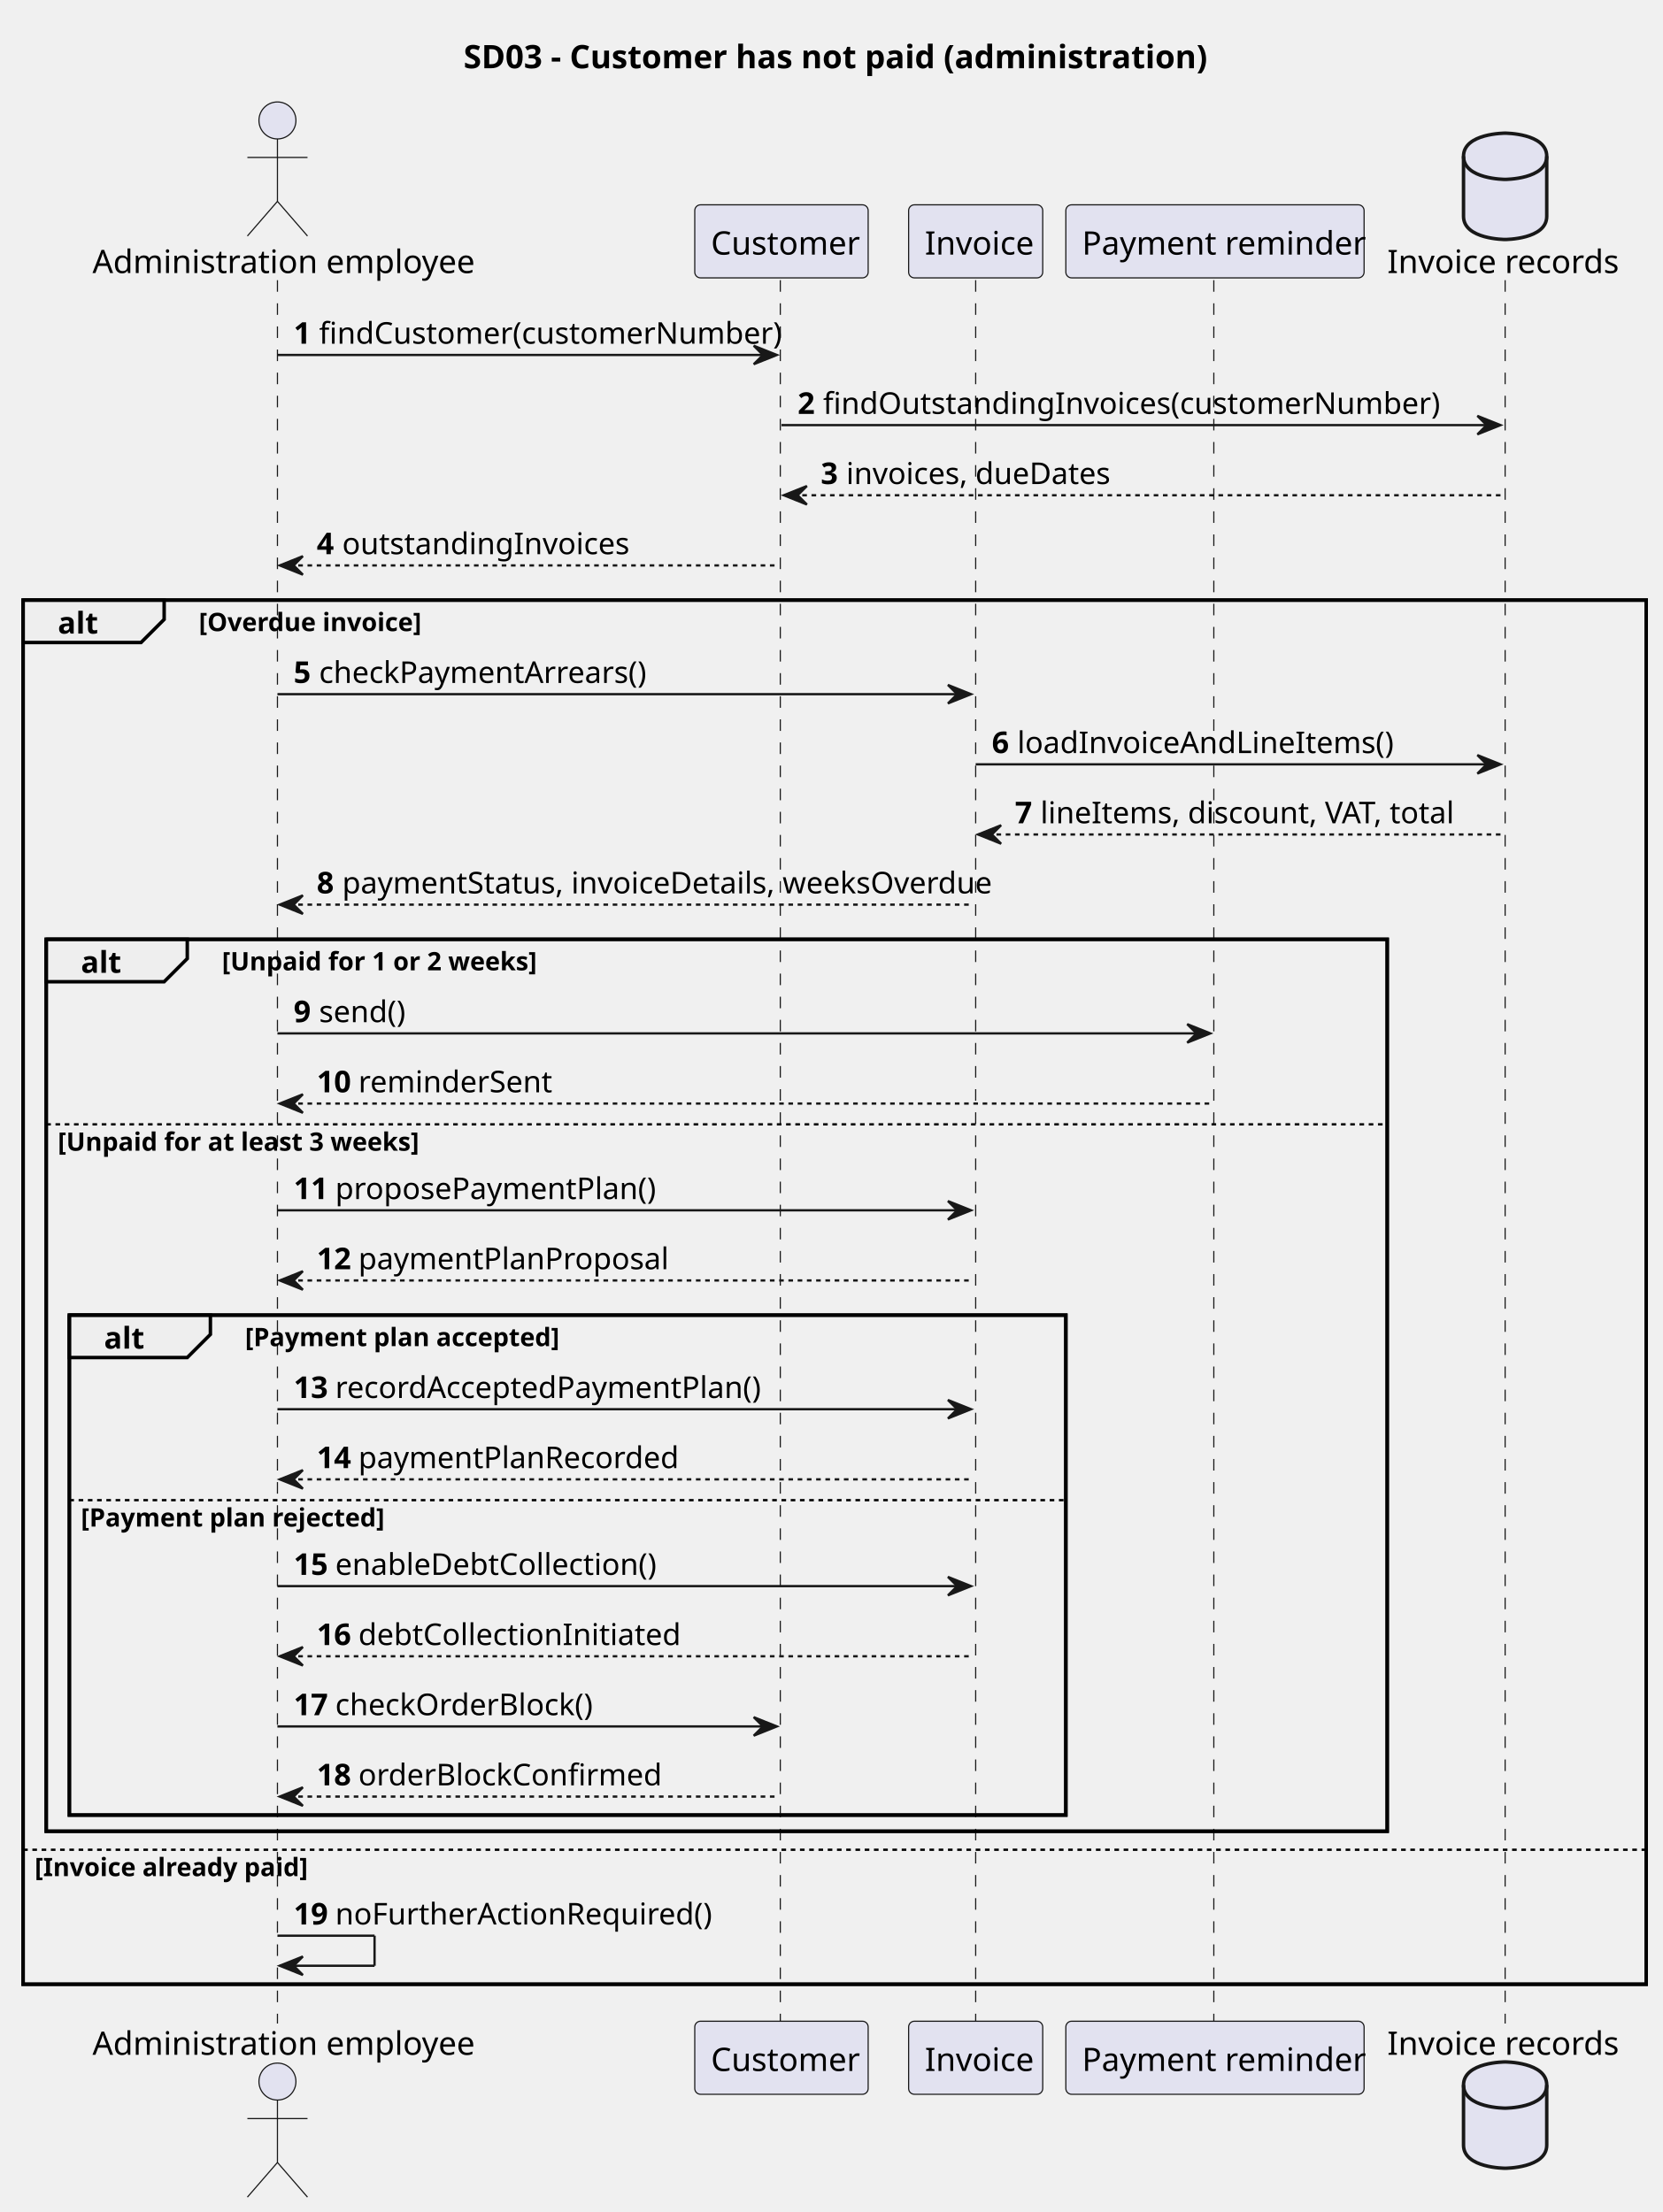
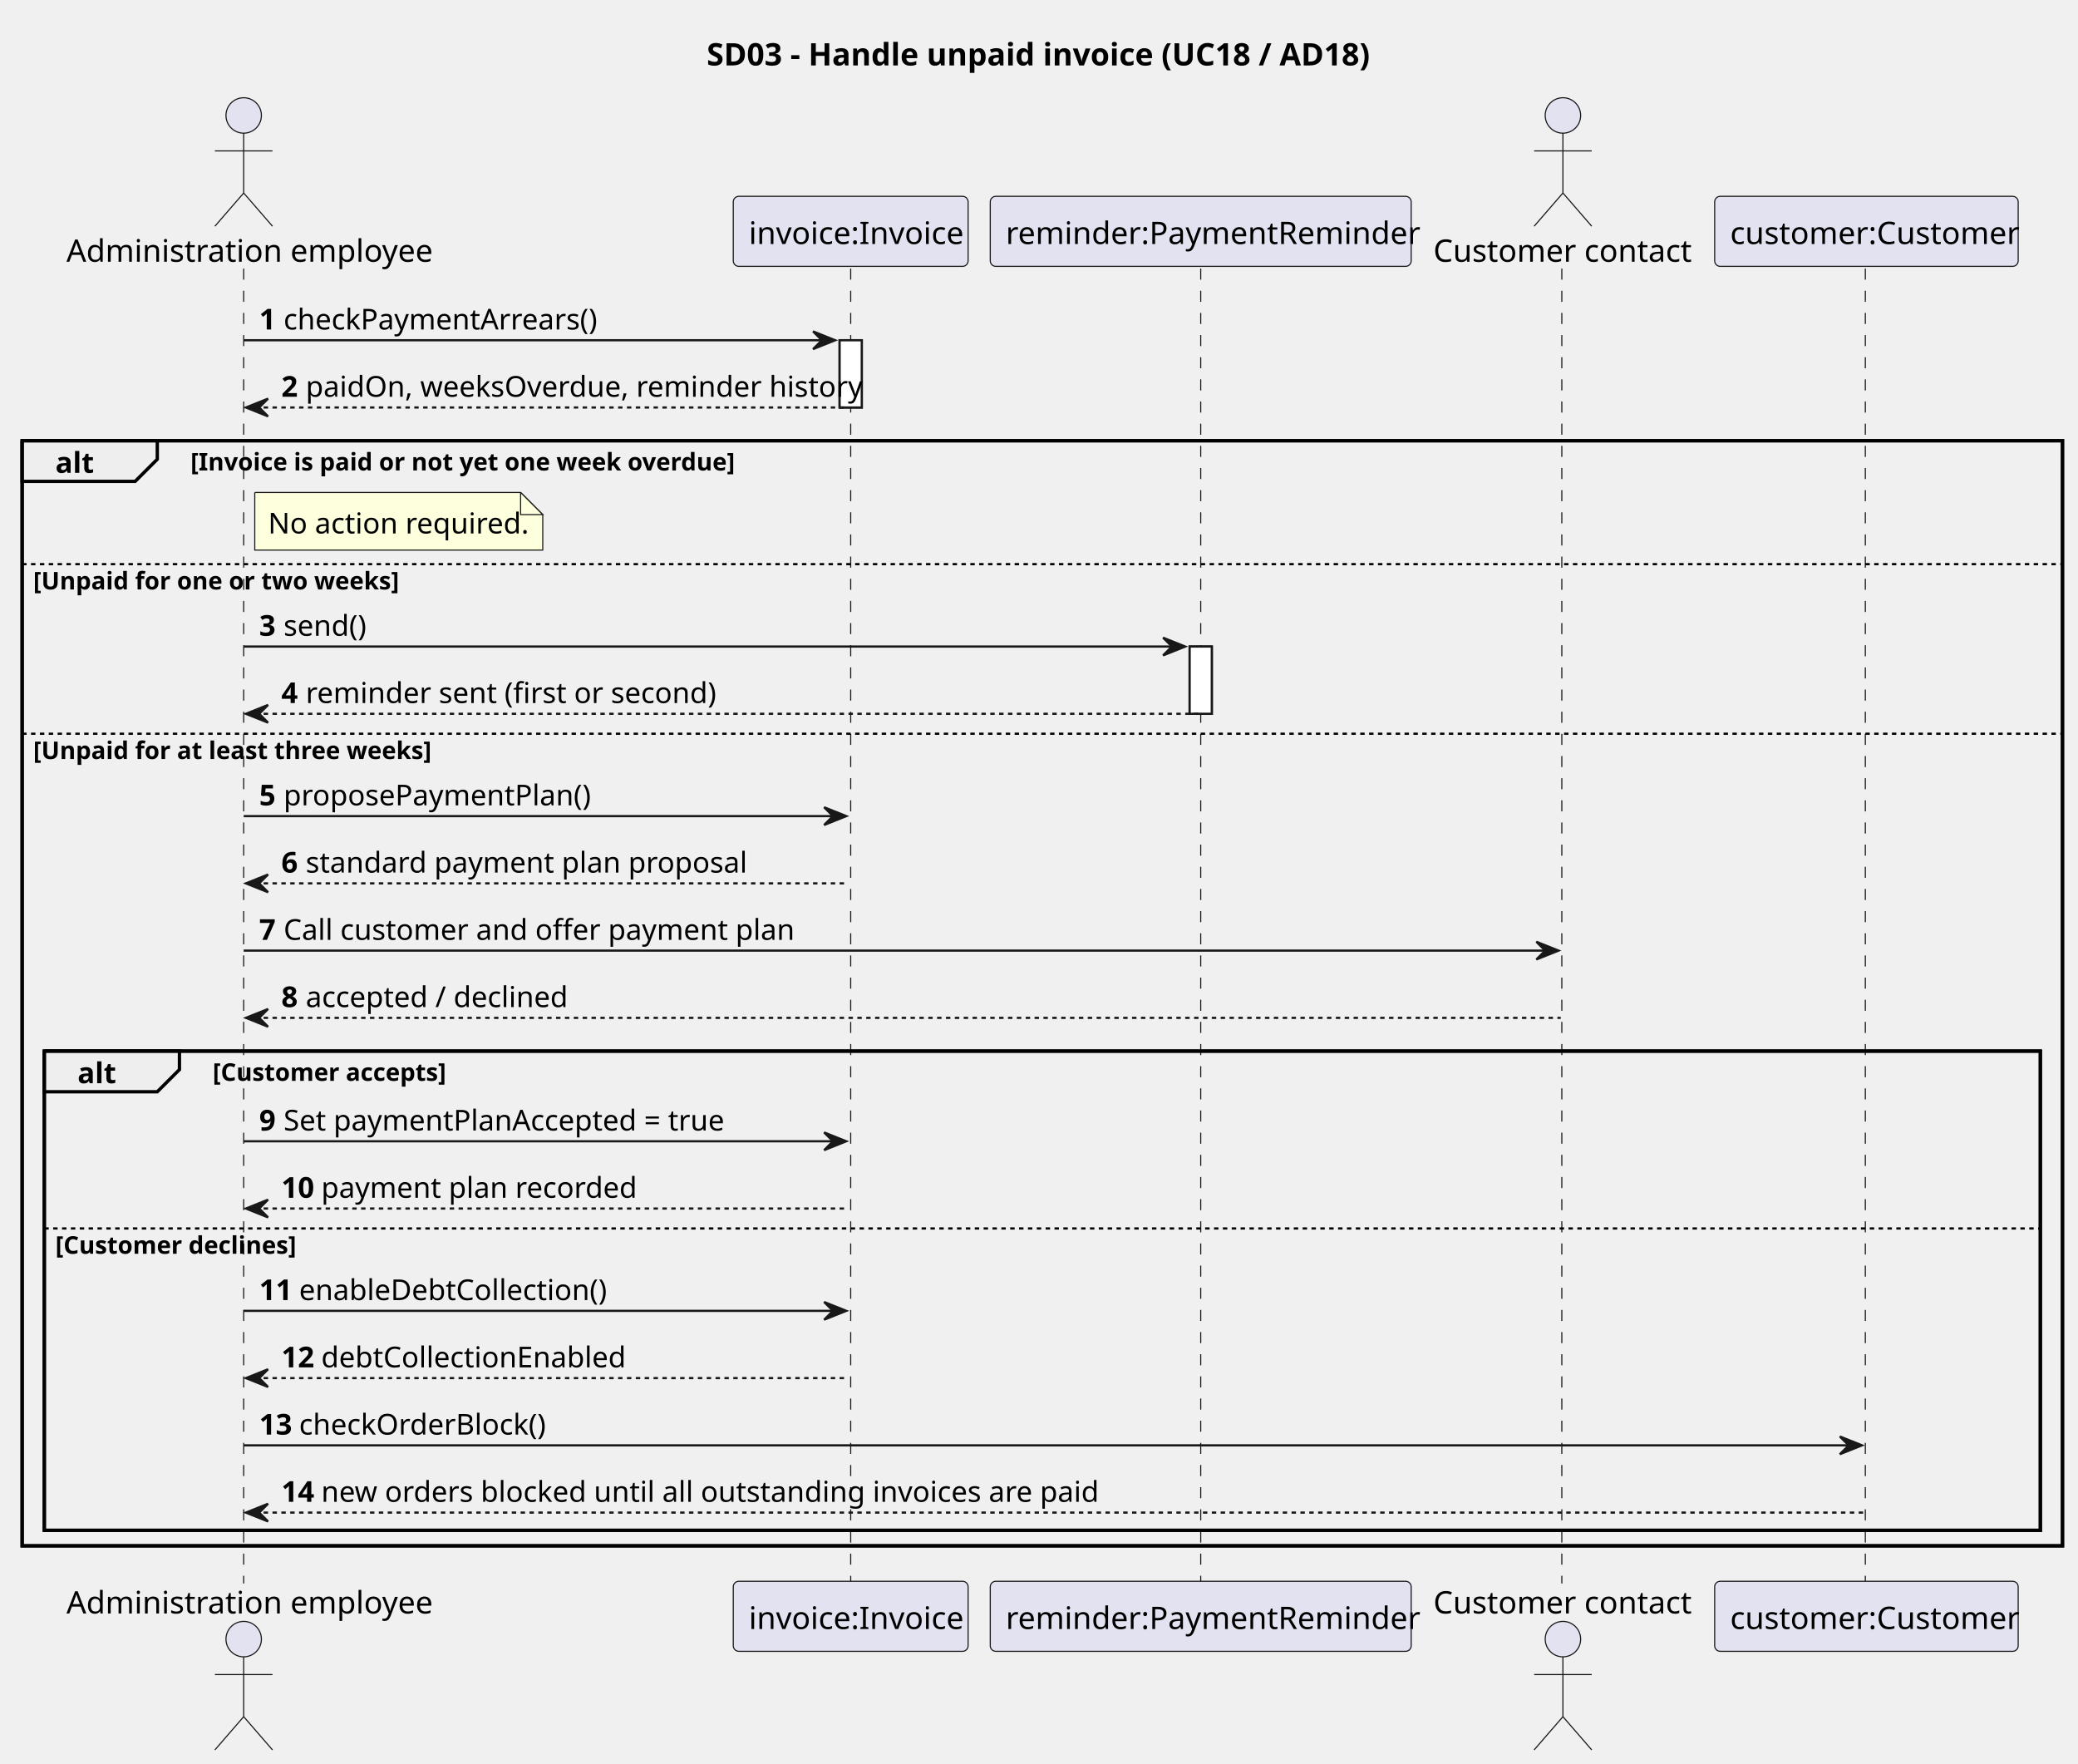
- <svg xmlns="http://www.w3.org/2000/svg" contentStyleType="text/css" height="957px" preserveAspectRatio="none" style="width:719px;height:957px;background:#FFFFFF;" version="1.1" viewBox="0 0 719 957" width="719px" zoomAndPan="magnify">
+ <svg xmlns="http://www.w3.org/2000/svg" contentStyleType="text/css" height="796px" preserveAspectRatio="none" style="width:938px;height:796px;background:#FFFFFF;" version="1.1" viewBox="0 0 938 796" width="938px" zoomAndPan="magnify">
  <defs />
  <g>
-     <text fill="#000000" font-family="sans-serif" font-size="14" font-weight="bold" lengthAdjust="spacing" textLength="320" x="200.5" y="29.533">SD03 - Customer has not paid (administration)</text>
-     <rect fill="none" height="598.836" style="stroke:#000000;stroke-width:1.5;" width="702" x="10" y="259.625" />
-     <rect fill="none" height="385.891" style="stroke:#000000;stroke-width:1.5;" width="580" x="20" y="406.383" />
-     <rect fill="none" height="216.297" style="stroke:#000000;stroke-width:1.5;" width="431" x="30" y="568.977" />
-     <line style="stroke:#181818;stroke-width:0.5;stroke-dasharray:5.0,5.0;" x1="120" x2="120" y1="121.219" y2="875.461" />
-     <line style="stroke:#181818;stroke-width:0.5;stroke-dasharray:5.0,5.0;" x1="337.5" x2="337.5" y1="121.219" y2="875.461" />
-     <line style="stroke:#181818;stroke-width:0.5;stroke-dasharray:5.0,5.0;" x1="422" x2="422" y1="121.219" y2="875.461" />
-     <line style="stroke:#181818;stroke-width:0.5;stroke-dasharray:5.0,5.0;" x1="525" x2="525" y1="121.219" y2="875.461" />
-     <line style="stroke:#181818;stroke-width:0.5;stroke-dasharray:5.0,5.0;" x1="651" x2="651" y1="121.219" y2="875.461" />
-     <text fill="#000000" font-family="sans-serif" font-size="14" lengthAdjust="spacing" textLength="154" x="40" y="118.143">Administration employee</text>
-     <ellipse cx="120" cy="52.109" fill="#E2E2F0" rx="8" ry="8" style="stroke:#181818;stroke-width:0.5;" />
-     <path d="M120,60.109 L120,87.109 M107,68.109 L133,68.109 M120,87.109 L107,102.109 M120,87.109 L133,102.109 " fill="none" style="stroke:#181818;stroke-width:0.5;" />
-     <text fill="#000000" font-family="sans-serif" font-size="14" lengthAdjust="spacing" textLength="154" x="40" y="888.994">Administration employee</text>
-     <ellipse cx="120" cy="900.57" fill="#E2E2F0" rx="8" ry="8" style="stroke:#181818;stroke-width:0.5;" />
-     <path d="M120,908.57 L120,935.57 M107,916.57 L133,916.57 M120,935.57 L107,950.57 M120,935.57 L133,950.57 " fill="none" style="stroke:#181818;stroke-width:0.5;" />
-     <rect fill="#E2E2F0" height="31.609" rx="2.5" ry="2.5" style="stroke:#181818;stroke-width:0.5;" width="75" x="300.5" y="88.609" />
-     <text fill="#000000" font-family="sans-serif" font-size="14" lengthAdjust="spacing" textLength="61" x="307.5" y="110.143">Customer</text>
-     <rect fill="#E2E2F0" height="31.609" rx="2.5" ry="2.5" style="stroke:#181818;stroke-width:0.5;" width="75" x="300.5" y="874.461" />
-     <text fill="#000000" font-family="sans-serif" font-size="14" lengthAdjust="spacing" textLength="61" x="307.5" y="895.994">Customer</text>
-     <rect fill="#E2E2F0" height="31.609" rx="2.5" ry="2.5" style="stroke:#181818;stroke-width:0.5;" width="58" x="393" y="88.609" />
-     <text fill="#000000" font-family="sans-serif" font-size="14" lengthAdjust="spacing" textLength="44" x="400" y="110.143">Invoice</text>
-     <rect fill="#E2E2F0" height="31.609" rx="2.5" ry="2.5" style="stroke:#181818;stroke-width:0.5;" width="58" x="393" y="874.461" />
-     <text fill="#000000" font-family="sans-serif" font-size="14" lengthAdjust="spacing" textLength="44" x="400" y="895.994">Invoice</text>
-     <rect fill="#E2E2F0" height="31.609" rx="2.5" ry="2.5" style="stroke:#181818;stroke-width:0.5;" width="129" x="461" y="88.609" />
-     <text fill="#000000" font-family="sans-serif" font-size="14" lengthAdjust="spacing" textLength="115" x="468" y="110.143">Payment reminder</text>
-     <rect fill="#E2E2F0" height="31.609" rx="2.5" ry="2.5" style="stroke:#181818;stroke-width:0.5;" width="129" x="461" y="874.461" />
-     <text fill="#000000" font-family="sans-serif" font-size="14" lengthAdjust="spacing" textLength="115" x="468" y="895.994">Payment reminder</text>
-     <text fill="#000000" font-family="sans-serif" font-size="14" lengthAdjust="spacing" textLength="96" x="600" y="118.143">Invoice records</text>
-     <path d="M633,67.609 C633,57.609 651,57.609 651,57.609 C651,57.609 669,57.609 669,67.609 L669,93.609 C669,103.609 651,103.609 651,103.609 C651,103.609 633,103.609 633,93.609 L633,67.609 " fill="#E2E2F0" style="stroke:#181818;stroke-width:1.5;" />
-     <path d="M633,67.609 C633,77.609 651,77.609 651,77.609 C651,77.609 669,77.609 669,67.609 " fill="none" style="stroke:#181818;stroke-width:1.5;" />
-     <text fill="#000000" font-family="sans-serif" font-size="14" lengthAdjust="spacing" textLength="96" x="600" y="888.994">Invoice records</text>
-     <path d="M633,902.07 C633,892.07 651,892.07 651,892.07 C651,892.07 669,892.07 669,902.07 L669,928.07 C669,938.07 651,938.07 651,938.07 C651,938.07 633,938.07 633,928.07 L633,902.07 " fill="#E2E2F0" style="stroke:#181818;stroke-width:1.5;" />
-     <path d="M633,902.07 C633,912.07 651,912.07 651,912.07 C651,912.07 669,912.07 669,902.07 " fill="none" style="stroke:#181818;stroke-width:1.5;" />
-     <polygon fill="#181818" points="326,149.57,336,153.57,326,157.57,330,153.57" style="stroke:#181818;stroke-width:1.0;" />
-     <line style="stroke:#181818;stroke-width:1.0;" x1="120" x2="332" y1="153.57" y2="153.57" />
-     <text fill="#000000" font-family="sans-serif" font-size="13" font-weight="bold" lengthAdjust="spacing" textLength="7" x="127" y="148.714">1</text>
-     <text fill="#000000" font-family="sans-serif" font-size="13" lengthAdjust="spacing" textLength="183" x="138" y="148.714">findCustomer(customerNumber)</text>
-     <polygon fill="#181818" points="639,179.922,649,183.922,639,187.922,643,183.922" style="stroke:#181818;stroke-width:1.0;" />
-     <line style="stroke:#181818;stroke-width:1.0;" x1="338" x2="645" y1="183.922" y2="183.922" />
-     <text fill="#000000" font-family="sans-serif" font-size="13" font-weight="bold" lengthAdjust="spacing" textLength="7" x="345" y="179.065">2</text>
-     <text fill="#000000" font-family="sans-serif" font-size="13" lengthAdjust="spacing" textLength="243" x="356" y="179.065">findOutstandingInvoices(customerNumber)</text>
-     <polygon fill="#181818" points="349,210.273,339,214.273,349,218.273,345,214.273" style="stroke:#181818;stroke-width:1.0;" />
-     <line style="stroke:#181818;stroke-width:1.0;stroke-dasharray:2.0,2.0;" x1="343" x2="650" y1="214.273" y2="214.273" />
-     <text fill="#000000" font-family="sans-serif" font-size="13" font-weight="bold" lengthAdjust="spacing" textLength="7" x="355" y="209.417">3</text>
-     <text fill="#000000" font-family="sans-serif" font-size="13" lengthAdjust="spacing" textLength="109" x="366" y="209.417">invoices, dueDates</text>
-     <polygon fill="#181818" points="131,240.625,121,244.625,131,248.625,127,244.625" style="stroke:#181818;stroke-width:1.0;" />
-     <line style="stroke:#181818;stroke-width:1.0;stroke-dasharray:2.0,2.0;" x1="125" x2="337" y1="244.625" y2="244.625" />
-     <text fill="#000000" font-family="sans-serif" font-size="13" font-weight="bold" lengthAdjust="spacing" textLength="7" x="137" y="239.769">4</text>
-     <text fill="#000000" font-family="sans-serif" font-size="13" lengthAdjust="spacing" textLength="113" x="148" y="239.769">outstandingInvoices</text>
-     <path d="M10,259.625 L71,259.625 L71,267.977 L61,277.977 L10,277.977 L10,259.625 " fill="#EEEEEE" style="stroke:#000000;stroke-width:1.5;" />
-     <rect fill="none" height="598.836" style="stroke:#000000;stroke-width:1.5;" width="702" x="10" y="259.625" />
-     <text fill="#000000" font-family="sans-serif" font-size="13" font-weight="bold" lengthAdjust="spacing" textLength="16" x="25" y="274.12">alt</text>
-     <text fill="#000000" font-family="sans-serif" font-size="11" font-weight="bold" lengthAdjust="spacing" textLength="97" x="86" y="273.044">[Overdue invoice]</text>
-     <polygon fill="#181818" points="410,296.328,420,300.328,410,304.328,414,300.328" style="stroke:#181818;stroke-width:1.0;" />
-     <line style="stroke:#181818;stroke-width:1.0;" x1="120" x2="416" y1="300.328" y2="300.328" />
-     <text fill="#000000" font-family="sans-serif" font-size="13" font-weight="bold" lengthAdjust="spacing" textLength="7" x="127" y="295.472">5</text>
-     <text fill="#000000" font-family="sans-serif" font-size="13" lengthAdjust="spacing" textLength="137" x="138" y="295.472">checkPaymentArrears()</text>
-     <polygon fill="#181818" points="639,326.68,649,330.68,639,334.68,643,330.68" style="stroke:#181818;stroke-width:1.0;" />
-     <line style="stroke:#181818;stroke-width:1.0;" x1="422" x2="645" y1="330.68" y2="330.68" />
-     <text fill="#000000" font-family="sans-serif" font-size="13" font-weight="bold" lengthAdjust="spacing" textLength="7" x="429" y="325.823">6</text>
-     <text fill="#000000" font-family="sans-serif" font-size="13" lengthAdjust="spacing" textLength="150" x="440" y="325.823">loadInvoiceAndLineItems()</text>
-     <polygon fill="#181818" points="433,357.031,423,361.031,433,365.031,429,361.031" style="stroke:#181818;stroke-width:1.0;" />
-     <line style="stroke:#181818;stroke-width:1.0;stroke-dasharray:2.0,2.0;" x1="427" x2="650" y1="361.031" y2="361.031" />
-     <text fill="#000000" font-family="sans-serif" font-size="13" font-weight="bold" lengthAdjust="spacing" textLength="7" x="439" y="356.175">7</text>
-     <text fill="#000000" font-family="sans-serif" font-size="13" lengthAdjust="spacing" textLength="175" x="450" y="356.175">lineItems, discount, VAT, total</text>
-     <polygon fill="#181818" points="131,387.383,121,391.383,131,395.383,127,391.383" style="stroke:#181818;stroke-width:1.0;" />
-     <line style="stroke:#181818;stroke-width:1.0;stroke-dasharray:2.0,2.0;" x1="125" x2="421" y1="391.383" y2="391.383" />
-     <text fill="#000000" font-family="sans-serif" font-size="13" font-weight="bold" lengthAdjust="spacing" textLength="7" x="137" y="386.526">8</text>
-     <text fill="#000000" font-family="sans-serif" font-size="13" lengthAdjust="spacing" textLength="267" x="148" y="386.526">paymentStatus, invoiceDetails, weeksOverdue</text>
-     <path d="M20,406.383 L81,406.383 L81,414.734 L71,424.734 L20,424.734 L20,406.383 " fill="#EEEEEE" style="stroke:#000000;stroke-width:1.5;" />
-     <rect fill="none" height="385.891" style="stroke:#000000;stroke-width:1.5;" width="580" x="20" y="406.383" />
-     <text fill="#000000" font-family="sans-serif" font-size="13" font-weight="bold" lengthAdjust="spacing" textLength="16" x="35" y="420.878">alt</text>
-     <text fill="#000000" font-family="sans-serif" font-size="11" font-weight="bold" lengthAdjust="spacing" textLength="138" x="96" y="419.802">[Unpaid for 1 or 2 weeks]</text>
-     <polygon fill="#181818" points="513.5,443.086,523.5,447.086,513.5,451.086,517.5,447.086" style="stroke:#181818;stroke-width:1.0;" />
-     <line style="stroke:#181818;stroke-width:1.0;" x1="120" x2="519.5" y1="447.086" y2="447.086" />
-     <text fill="#000000" font-family="sans-serif" font-size="13" font-weight="bold" lengthAdjust="spacing" textLength="7" x="127" y="442.229">9</text>
-     <text fill="#000000" font-family="sans-serif" font-size="13" lengthAdjust="spacing" textLength="36" x="138" y="442.229">send()</text>
-     <polygon fill="#181818" points="131,473.438,121,477.438,131,481.438,127,477.438" style="stroke:#181818;stroke-width:1.0;" />
-     <line style="stroke:#181818;stroke-width:1.0;stroke-dasharray:2.0,2.0;" x1="125" x2="524.5" y1="477.438" y2="477.438" />
-     <text fill="#000000" font-family="sans-serif" font-size="13" font-weight="bold" lengthAdjust="spacing" textLength="14" x="137" y="472.581">10</text>
-     <text fill="#000000" font-family="sans-serif" font-size="13" lengthAdjust="spacing" textLength="77" x="155" y="472.581">reminderSent</text>
-     <line style="stroke:#000000;stroke-width:1.0;stroke-dasharray:2.0,2.0;" x1="20" x2="600" y1="486.438" y2="486.438" />
-     <text fill="#000000" font-family="sans-serif" font-size="11" font-weight="bold" lengthAdjust="spacing" textLength="157" x="25" y="497.856">[Unpaid for at least 3 weeks]</text>
-     <polygon fill="#181818" points="410,519.625,420,523.625,410,527.625,414,523.625" style="stroke:#181818;stroke-width:1.0;" />
-     <line style="stroke:#181818;stroke-width:1.0;" x1="120" x2="416" y1="523.625" y2="523.625" />
-     <text fill="#000000" font-family="sans-serif" font-size="13" font-weight="bold" lengthAdjust="spacing" textLength="14" x="127" y="518.769">11</text>
-     <text fill="#000000" font-family="sans-serif" font-size="13" lengthAdjust="spacing" textLength="132" x="145" y="518.769">proposePaymentPlan()</text>
-     <polygon fill="#181818" points="131,549.977,121,553.977,131,557.977,127,553.977" style="stroke:#181818;stroke-width:1.0;" />
-     <line style="stroke:#181818;stroke-width:1.0;stroke-dasharray:2.0,2.0;" x1="125" x2="421" y1="553.977" y2="553.977" />
-     <text fill="#000000" font-family="sans-serif" font-size="13" font-weight="bold" lengthAdjust="spacing" textLength="14" x="137" y="549.12">12</text>
-     <text fill="#000000" font-family="sans-serif" font-size="13" lengthAdjust="spacing" textLength="127" x="155" y="549.12">paymentPlanProposal</text>
-     <path d="M30,568.977 L91,568.977 L91,577.328 L81,587.328 L30,587.328 L30,568.977 " fill="#EEEEEE" style="stroke:#000000;stroke-width:1.5;" />
-     <rect fill="none" height="216.297" style="stroke:#000000;stroke-width:1.5;" width="431" x="30" y="568.977" />
-     <text fill="#000000" font-family="sans-serif" font-size="13" font-weight="bold" lengthAdjust="spacing" textLength="16" x="45" y="583.472">alt</text>
-     <text fill="#000000" font-family="sans-serif" font-size="11" font-weight="bold" lengthAdjust="spacing" textLength="135" x="106" y="582.395">[Payment plan accepted]</text>
-     <polygon fill="#181818" points="410,605.68,420,609.68,410,613.68,414,609.68" style="stroke:#181818;stroke-width:1.0;" />
-     <line style="stroke:#181818;stroke-width:1.0;" x1="120" x2="416" y1="609.68" y2="609.68" />
-     <text fill="#000000" font-family="sans-serif" font-size="13" font-weight="bold" lengthAdjust="spacing" textLength="14" x="127" y="604.823">13</text>
-     <text fill="#000000" font-family="sans-serif" font-size="13" lengthAdjust="spacing" textLength="177" x="145" y="604.823">recordAcceptedPaymentPlan()</text>
-     <polygon fill="#181818" points="131,636.031,121,640.031,131,644.031,127,640.031" style="stroke:#181818;stroke-width:1.0;" />
-     <line style="stroke:#181818;stroke-width:1.0;stroke-dasharray:2.0,2.0;" x1="125" x2="421" y1="640.031" y2="640.031" />
-     <text fill="#000000" font-family="sans-serif" font-size="13" font-weight="bold" lengthAdjust="spacing" textLength="14" x="137" y="635.175">14</text>
-     <text fill="#000000" font-family="sans-serif" font-size="13" lengthAdjust="spacing" textLength="131" x="155" y="635.175">paymentPlanRecorded</text>
-     <line style="stroke:#000000;stroke-width:1.0;stroke-dasharray:2.0,2.0;" x1="30" x2="461" y1="649.031" y2="649.031" />
-     <text fill="#000000" font-family="sans-serif" font-size="11" font-weight="bold" lengthAdjust="spacing" textLength="131" x="35" y="660.45">[Payment plan rejected]</text>
-     <polygon fill="#181818" points="410,682.219,420,686.219,410,690.219,414,686.219" style="stroke:#181818;stroke-width:1.0;" />
-     <line style="stroke:#181818;stroke-width:1.0;" x1="120" x2="416" y1="686.219" y2="686.219" />
-     <text fill="#000000" font-family="sans-serif" font-size="13" font-weight="bold" lengthAdjust="spacing" textLength="14" x="127" y="681.362">15</text>
-     <text fill="#000000" font-family="sans-serif" font-size="13" lengthAdjust="spacing" textLength="130" x="145" y="681.362">enableDebtCollection()</text>
-     <polygon fill="#181818" points="131,712.57,121,716.57,131,720.57,127,716.57" style="stroke:#181818;stroke-width:1.0;" />
-     <line style="stroke:#181818;stroke-width:1.0;stroke-dasharray:2.0,2.0;" x1="125" x2="421" y1="716.57" y2="716.57" />
-     <text fill="#000000" font-family="sans-serif" font-size="13" font-weight="bold" lengthAdjust="spacing" textLength="14" x="137" y="711.714">16</text>
-     <text fill="#000000" font-family="sans-serif" font-size="13" lengthAdjust="spacing" textLength="127" x="155" y="711.714">debtCollectionInitiated</text>
-     <polygon fill="#181818" points="326,742.922,336,746.922,326,750.922,330,746.922" style="stroke:#181818;stroke-width:1.0;" />
-     <line style="stroke:#181818;stroke-width:1.0;" x1="120" x2="332" y1="746.922" y2="746.922" />
-     <text fill="#000000" font-family="sans-serif" font-size="13" font-weight="bold" lengthAdjust="spacing" textLength="14" x="127" y="742.065">17</text>
-     <text fill="#000000" font-family="sans-serif" font-size="13" lengthAdjust="spacing" textLength="108" x="145" y="742.065">checkOrderBlock()</text>
-     <polygon fill="#181818" points="131,773.273,121,777.273,131,781.273,127,777.273" style="stroke:#181818;stroke-width:1.0;" />
-     <line style="stroke:#181818;stroke-width:1.0;stroke-dasharray:2.0,2.0;" x1="125" x2="337" y1="777.273" y2="777.273" />
-     <text fill="#000000" font-family="sans-serif" font-size="13" font-weight="bold" lengthAdjust="spacing" textLength="14" x="137" y="772.417">18</text>
-     <text fill="#000000" font-family="sans-serif" font-size="13" lengthAdjust="spacing" textLength="120" x="155" y="772.417">orderBlockConfirmed</text>
-     <line style="stroke:#000000;stroke-width:1.0;stroke-dasharray:2.0,2.0;" x1="10" x2="712" y1="800.273" y2="800.273" />
-     <text fill="#000000" font-family="sans-serif" font-size="11" font-weight="bold" lengthAdjust="spacing" textLength="116" x="15" y="811.692">[Invoice already paid]</text>
-     <line style="stroke:#181818;stroke-width:1.0;" x1="120" x2="162" y1="837.461" y2="837.461" />
-     <line style="stroke:#181818;stroke-width:1.0;" x1="162" x2="162" y1="837.461" y2="850.461" />
-     <line style="stroke:#181818;stroke-width:1.0;" x1="121" x2="162" y1="850.461" y2="850.461" />
-     <polygon fill="#181818" points="131,846.461,121,850.461,131,854.461,127,850.461" style="stroke:#181818;stroke-width:1.0;" />
-     <text fill="#000000" font-family="sans-serif" font-size="13" font-weight="bold" lengthAdjust="spacing" textLength="14" x="127" y="832.605">19</text>
-     <text fill="#000000" font-family="sans-serif" font-size="13" lengthAdjust="spacing" textLength="151" x="145" y="832.605">noFurtherActionRequired()</text>
+     <text fill="#000000" font-family="sans-serif" font-size="14" font-weight="bold" lengthAdjust="spacing" textLength="302" x="319" y="29.533">SD03 - Handle unpaid invoice (UC18 / AD18)</text>
+     <rect fill="#FFFFFF" height="30.352" style="stroke:#181818;stroke-width:1.0;" width="10" x="379" y="153.57" />
+     <rect fill="#FFFFFF" height="30.352" style="stroke:#181818;stroke-width:1.0;" width="10" x="537" y="291.812" />
+     <rect fill="none" height="498.781" style="stroke:#000000;stroke-width:1.5;" width="921" x="10" y="198.922" />
+     <rect fill="none" height="216.297" style="stroke:#000000;stroke-width:1.5;" width="901" x="20" y="474.406" />
+     <line style="stroke:#181818;stroke-width:0.5;stroke-dasharray:5.0,5.0;" x1="110" x2="110" y1="121.219" y2="714.703" />
+     <line style="stroke:#181818;stroke-width:0.5;stroke-dasharray:5.0,5.0;" x1="384" x2="384" y1="121.219" y2="714.703" />
+     <line style="stroke:#181818;stroke-width:0.5;stroke-dasharray:5.0,5.0;" x1="542" x2="542" y1="121.219" y2="714.703" />
+     <line style="stroke:#181818;stroke-width:0.5;stroke-dasharray:5.0,5.0;" x1="705" x2="705" y1="121.219" y2="714.703" />
+     <line style="stroke:#181818;stroke-width:0.5;stroke-dasharray:5.0,5.0;" x1="842" x2="842" y1="121.219" y2="714.703" />
+     <text fill="#000000" font-family="sans-serif" font-size="14" lengthAdjust="spacing" textLength="154" x="30" y="118.143">Administration employee</text>
+     <ellipse cx="110" cy="52.109" fill="#E2E2F0" rx="8" ry="8" style="stroke:#181818;stroke-width:0.5;" />
+     <path d="M110,60.109 L110,87.109 M97,68.109 L123,68.109 M110,87.109 L97,102.109 M110,87.109 L123,102.109 " fill="none" style="stroke:#181818;stroke-width:0.5;" />
+     <text fill="#000000" font-family="sans-serif" font-size="14" lengthAdjust="spacing" textLength="154" x="30" y="728.236">Administration employee</text>
+     <ellipse cx="110" cy="739.812" fill="#E2E2F0" rx="8" ry="8" style="stroke:#181818;stroke-width:0.5;" />
+     <path d="M110,747.812 L110,774.812 M97,755.812 L123,755.812 M110,774.812 L97,789.812 M110,774.812 L123,789.812 " fill="none" style="stroke:#181818;stroke-width:0.5;" />
+     <rect fill="#E2E2F0" height="31.609" rx="2.5" ry="2.5" style="stroke:#181818;stroke-width:0.5;" width="106" x="331" y="88.609" />
+     <text fill="#000000" font-family="sans-serif" font-size="14" lengthAdjust="spacing" textLength="92" x="338" y="110.143">invoice:Invoice</text>
+     <rect fill="#E2E2F0" height="31.609" rx="2.5" ry="2.5" style="stroke:#181818;stroke-width:0.5;" width="106" x="331" y="713.703" />
+     <text fill="#000000" font-family="sans-serif" font-size="14" lengthAdjust="spacing" textLength="92" x="338" y="735.236">invoice:Invoice</text>
+     <rect fill="#E2E2F0" height="31.609" rx="2.5" ry="2.5" style="stroke:#181818;stroke-width:0.5;" width="190" x="447" y="88.609" />
+     <text fill="#000000" font-family="sans-serif" font-size="14" lengthAdjust="spacing" textLength="176" x="454" y="110.143">reminder:PaymentReminder</text>
+     <rect fill="#E2E2F0" height="31.609" rx="2.5" ry="2.5" style="stroke:#181818;stroke-width:0.5;" width="190" x="447" y="713.703" />
+     <text fill="#000000" font-family="sans-serif" font-size="14" lengthAdjust="spacing" textLength="176" x="454" y="735.236">reminder:PaymentReminder</text>
+     <text fill="#000000" font-family="sans-serif" font-size="14" lengthAdjust="spacing" textLength="111" x="647" y="118.143">Customer contact</text>
+     <ellipse cx="705.5" cy="52.109" fill="#E2E2F0" rx="8" ry="8" style="stroke:#181818;stroke-width:0.5;" />
+     <path d="M705.5,60.109 L705.5,87.109 M692.5,68.109 L718.5,68.109 M705.5,87.109 L692.5,102.109 M705.5,87.109 L718.5,102.109 " fill="none" style="stroke:#181818;stroke-width:0.5;" />
+     <text fill="#000000" font-family="sans-serif" font-size="14" lengthAdjust="spacing" textLength="111" x="647" y="728.236">Customer contact</text>
+     <ellipse cx="705.5" cy="739.812" fill="#E2E2F0" rx="8" ry="8" style="stroke:#181818;stroke-width:0.5;" />
+     <path d="M705.5,747.812 L705.5,774.812 M692.5,755.812 L718.5,755.812 M705.5,774.812 L692.5,789.812 M705.5,774.812 L718.5,789.812 " fill="none" style="stroke:#181818;stroke-width:0.5;" />
+     <rect fill="#E2E2F0" height="31.609" rx="2.5" ry="2.5" style="stroke:#181818;stroke-width:0.5;" width="137" x="774" y="88.609" />
+     <text fill="#000000" font-family="sans-serif" font-size="14" lengthAdjust="spacing" textLength="123" x="781" y="110.143">customer:Customer</text>
+     <rect fill="#E2E2F0" height="31.609" rx="2.5" ry="2.5" style="stroke:#181818;stroke-width:0.5;" width="137" x="774" y="713.703" />
+     <text fill="#000000" font-family="sans-serif" font-size="14" lengthAdjust="spacing" textLength="123" x="781" y="735.236">customer:Customer</text>
+     <rect fill="#FFFFFF" height="30.352" style="stroke:#181818;stroke-width:1.0;" width="10" x="379" y="153.57" />
+     <rect fill="#FFFFFF" height="30.352" style="stroke:#181818;stroke-width:1.0;" width="10" x="537" y="291.812" />
+     <polygon fill="#181818" points="367,149.57,377,153.57,367,157.57,371,153.57" style="stroke:#181818;stroke-width:1.0;" />
+     <line style="stroke:#181818;stroke-width:1.0;" x1="110" x2="373" y1="153.57" y2="153.57" />
+     <text fill="#000000" font-family="sans-serif" font-size="13" font-weight="bold" lengthAdjust="spacing" textLength="7" x="117" y="148.714">1</text>
+     <text fill="#000000" font-family="sans-serif" font-size="13" lengthAdjust="spacing" textLength="137" x="128" y="148.714">checkPaymentArrears()</text>
+     <polygon fill="#181818" points="121,179.922,111,183.922,121,187.922,117,183.922" style="stroke:#181818;stroke-width:1.0;" />
+     <line style="stroke:#181818;stroke-width:1.0;stroke-dasharray:2.0,2.0;" x1="115" x2="383" y1="183.922" y2="183.922" />
+     <text fill="#000000" font-family="sans-serif" font-size="13" font-weight="bold" lengthAdjust="spacing" textLength="7" x="127" y="179.065">2</text>
+     <text fill="#000000" font-family="sans-serif" font-size="13" lengthAdjust="spacing" textLength="234" x="138" y="179.065">paidOn, weeksOverdue, reminder history</text>
+     <path d="M10,198.922 L71,198.922 L71,207.273 L61,217.273 L10,217.273 L10,198.922 " fill="#EEEEEE" style="stroke:#000000;stroke-width:1.5;" />
+     <rect fill="none" height="498.781" style="stroke:#000000;stroke-width:1.5;" width="921" x="10" y="198.922" />
+     <text fill="#000000" font-family="sans-serif" font-size="13" font-weight="bold" lengthAdjust="spacing" textLength="16" x="25" y="213.417">alt</text>
+     <text fill="#000000" font-family="sans-serif" font-size="11" font-weight="bold" lengthAdjust="spacing" textLength="249" x="86" y="212.341">[Invoice is paid or not yet one week overdue]</text>
+     <path d="M115,222.273 L115,248.273 L245,248.273 L245,232.273 L235,222.273 L115,222.273 " fill="#FEFFDD" style="stroke:#181818;stroke-width:0.5;" />
+     <path d="M235,222.273 L235,232.273 L245,232.273 L235,222.273 " fill="#FEFFDD" style="stroke:#181818;stroke-width:0.5;" />
+     <text fill="#000000" font-family="sans-serif" font-size="13" lengthAdjust="spacing" textLength="109" x="121" y="240.769">No action required.</text>
+     <line style="stroke:#000000;stroke-width:1.0;stroke-dasharray:2.0,2.0;" x1="10" x2="931" y1="254.625" y2="254.625" />
+     <text fill="#000000" font-family="sans-serif" font-size="11" font-weight="bold" lengthAdjust="spacing" textLength="168" x="15" y="266.044">[Unpaid for one or two weeks]</text>
+     <polygon fill="#181818" points="525,287.812,535,291.812,525,295.812,529,291.812" style="stroke:#181818;stroke-width:1.0;" />
+     <line style="stroke:#181818;stroke-width:1.0;" x1="110" x2="531" y1="291.812" y2="291.812" />
+     <text fill="#000000" font-family="sans-serif" font-size="13" font-weight="bold" lengthAdjust="spacing" textLength="7" x="117" y="286.956">3</text>
+     <text fill="#000000" font-family="sans-serif" font-size="13" lengthAdjust="spacing" textLength="36" x="128" y="286.956">send()</text>
+     <polygon fill="#181818" points="121,318.164,111,322.164,121,326.164,117,322.164" style="stroke:#181818;stroke-width:1.0;" />
+     <line style="stroke:#181818;stroke-width:1.0;stroke-dasharray:2.0,2.0;" x1="115" x2="541" y1="322.164" y2="322.164" />
+     <text fill="#000000" font-family="sans-serif" font-size="13" font-weight="bold" lengthAdjust="spacing" textLength="7" x="127" y="317.308">4</text>
+     <text fill="#000000" font-family="sans-serif" font-size="13" lengthAdjust="spacing" textLength="173" x="138" y="317.308">reminder sent (first or second)</text>
+     <line style="stroke:#000000;stroke-width:1.0;stroke-dasharray:2.0,2.0;" x1="10" x2="931" y1="331.164" y2="331.164" />
+     <text fill="#000000" font-family="sans-serif" font-size="11" font-weight="bold" lengthAdjust="spacing" textLength="181" x="15" y="342.583">[Unpaid for at least three weeks]</text>
+     <polygon fill="#181818" points="372,364.352,382,368.352,372,372.352,376,368.352" style="stroke:#181818;stroke-width:1.0;" />
+     <line style="stroke:#181818;stroke-width:1.0;" x1="110" x2="378" y1="368.352" y2="368.352" />
+     <text fill="#000000" font-family="sans-serif" font-size="13" font-weight="bold" lengthAdjust="spacing" textLength="7" x="117" y="363.495">5</text>
+     <text fill="#000000" font-family="sans-serif" font-size="13" lengthAdjust="spacing" textLength="132" x="128" y="363.495">proposePaymentPlan()</text>
+     <polygon fill="#181818" points="121,394.703,111,398.703,121,402.703,117,398.703" style="stroke:#181818;stroke-width:1.0;" />
+     <line style="stroke:#181818;stroke-width:1.0;stroke-dasharray:2.0,2.0;" x1="115" x2="383" y1="398.703" y2="398.703" />
+     <text fill="#000000" font-family="sans-serif" font-size="13" font-weight="bold" lengthAdjust="spacing" textLength="7" x="127" y="393.847">6</text>
+     <text fill="#000000" font-family="sans-serif" font-size="13" lengthAdjust="spacing" textLength="185" x="138" y="393.847">standard payment plan proposal</text>
+     <polygon fill="#181818" points="693.5,425.055,703.5,429.055,693.5,433.055,697.5,429.055" style="stroke:#181818;stroke-width:1.0;" />
+     <line style="stroke:#181818;stroke-width:1.0;" x1="110" x2="699.5" y1="429.055" y2="429.055" />
+     <text fill="#000000" font-family="sans-serif" font-size="13" font-weight="bold" lengthAdjust="spacing" textLength="7" x="117" y="424.198">7</text>
+     <text fill="#000000" font-family="sans-serif" font-size="13" lengthAdjust="spacing" textLength="215" x="128" y="424.198">Call customer and offer payment plan</text>
+     <polygon fill="#181818" points="121,455.406,111,459.406,121,463.406,117,459.406" style="stroke:#181818;stroke-width:1.0;" />
+     <line style="stroke:#181818;stroke-width:1.0;stroke-dasharray:2.0,2.0;" x1="115" x2="704.5" y1="459.406" y2="459.406" />
+     <text fill="#000000" font-family="sans-serif" font-size="13" font-weight="bold" lengthAdjust="spacing" textLength="7" x="127" y="454.55">8</text>
+     <text fill="#000000" font-family="sans-serif" font-size="13" lengthAdjust="spacing" textLength="113" x="138" y="454.55">accepted / declined</text>
+     <path d="M20,474.406 L81,474.406 L81,482.758 L71,492.758 L20,492.758 L20,474.406 " fill="#EEEEEE" style="stroke:#000000;stroke-width:1.5;" />
+     <rect fill="none" height="216.297" style="stroke:#000000;stroke-width:1.5;" width="901" x="20" y="474.406" />
+     <text fill="#000000" font-family="sans-serif" font-size="13" font-weight="bold" lengthAdjust="spacing" textLength="16" x="35" y="488.901">alt</text>
+     <text fill="#000000" font-family="sans-serif" font-size="11" font-weight="bold" lengthAdjust="spacing" textLength="110" x="96" y="487.825">[Customer accepts]</text>
+     <polygon fill="#181818" points="372,511.109,382,515.109,372,519.109,376,515.109" style="stroke:#181818;stroke-width:1.0;" />
+     <line style="stroke:#181818;stroke-width:1.0;" x1="110" x2="378" y1="515.109" y2="515.109" />
+     <text fill="#000000" font-family="sans-serif" font-size="13" font-weight="bold" lengthAdjust="spacing" textLength="7" x="117" y="510.253">9</text>
+     <text fill="#000000" font-family="sans-serif" font-size="13" lengthAdjust="spacing" textLength="193" x="128" y="510.253">Set paymentPlanAccepted = true</text>
+     <polygon fill="#181818" points="121,541.461,111,545.461,121,549.461,117,545.461" style="stroke:#181818;stroke-width:1.0;" />
+     <line style="stroke:#181818;stroke-width:1.0;stroke-dasharray:2.0,2.0;" x1="115" x2="383" y1="545.461" y2="545.461" />
+     <text fill="#000000" font-family="sans-serif" font-size="13" font-weight="bold" lengthAdjust="spacing" textLength="14" x="127" y="540.605">10</text>
+     <text fill="#000000" font-family="sans-serif" font-size="13" lengthAdjust="spacing" textLength="132" x="145" y="540.605">payment plan recorded</text>
+     <line style="stroke:#000000;stroke-width:1.0;stroke-dasharray:2.0,2.0;" x1="20" x2="921" y1="554.461" y2="554.461" />
+     <text fill="#000000" font-family="sans-serif" font-size="11" font-weight="bold" lengthAdjust="spacing" textLength="114" x="25" y="565.88">[Customer declines]</text>
+     <polygon fill="#181818" points="372,587.648,382,591.648,372,595.648,376,591.648" style="stroke:#181818;stroke-width:1.0;" />
+     <line style="stroke:#181818;stroke-width:1.0;" x1="110" x2="378" y1="591.648" y2="591.648" />
+     <text fill="#000000" font-family="sans-serif" font-size="13" font-weight="bold" lengthAdjust="spacing" textLength="14" x="117" y="586.792">11</text>
+     <text fill="#000000" font-family="sans-serif" font-size="13" lengthAdjust="spacing" textLength="130" x="135" y="586.792">enableDebtCollection()</text>
+     <polygon fill="#181818" points="121,618,111,622,121,626,117,622" style="stroke:#181818;stroke-width:1.0;" />
+     <line style="stroke:#181818;stroke-width:1.0;stroke-dasharray:2.0,2.0;" x1="115" x2="383" y1="622" y2="622" />
+     <text fill="#000000" font-family="sans-serif" font-size="13" font-weight="bold" lengthAdjust="spacing" textLength="14" x="127" y="617.144">12</text>
+     <text fill="#000000" font-family="sans-serif" font-size="13" lengthAdjust="spacing" textLength="129" x="145" y="617.144">debtCollectionEnabled</text>
+     <polygon fill="#181818" points="830.5,648.352,840.5,652.352,830.5,656.352,834.5,652.352" style="stroke:#181818;stroke-width:1.0;" />
+     <line style="stroke:#181818;stroke-width:1.0;" x1="110" x2="836.5" y1="652.352" y2="652.352" />
+     <text fill="#000000" font-family="sans-serif" font-size="13" font-weight="bold" lengthAdjust="spacing" textLength="14" x="117" y="647.495">13</text>
+     <text fill="#000000" font-family="sans-serif" font-size="13" lengthAdjust="spacing" textLength="108" x="135" y="647.495">checkOrderBlock()</text>
+     <polygon fill="#181818" points="121,678.703,111,682.703,121,686.703,117,682.703" style="stroke:#181818;stroke-width:1.0;" />
+     <line style="stroke:#181818;stroke-width:1.0;stroke-dasharray:2.0,2.0;" x1="115" x2="841.5" y1="682.703" y2="682.703" />
+     <text fill="#000000" font-family="sans-serif" font-size="13" font-weight="bold" lengthAdjust="spacing" textLength="14" x="127" y="677.847">14</text>
+     <text fill="#000000" font-family="sans-serif" font-size="13" lengthAdjust="spacing" textLength="328" x="145" y="677.847">new orders blocked until all outstanding invoices are paid</text>
  </g>
</svg>
